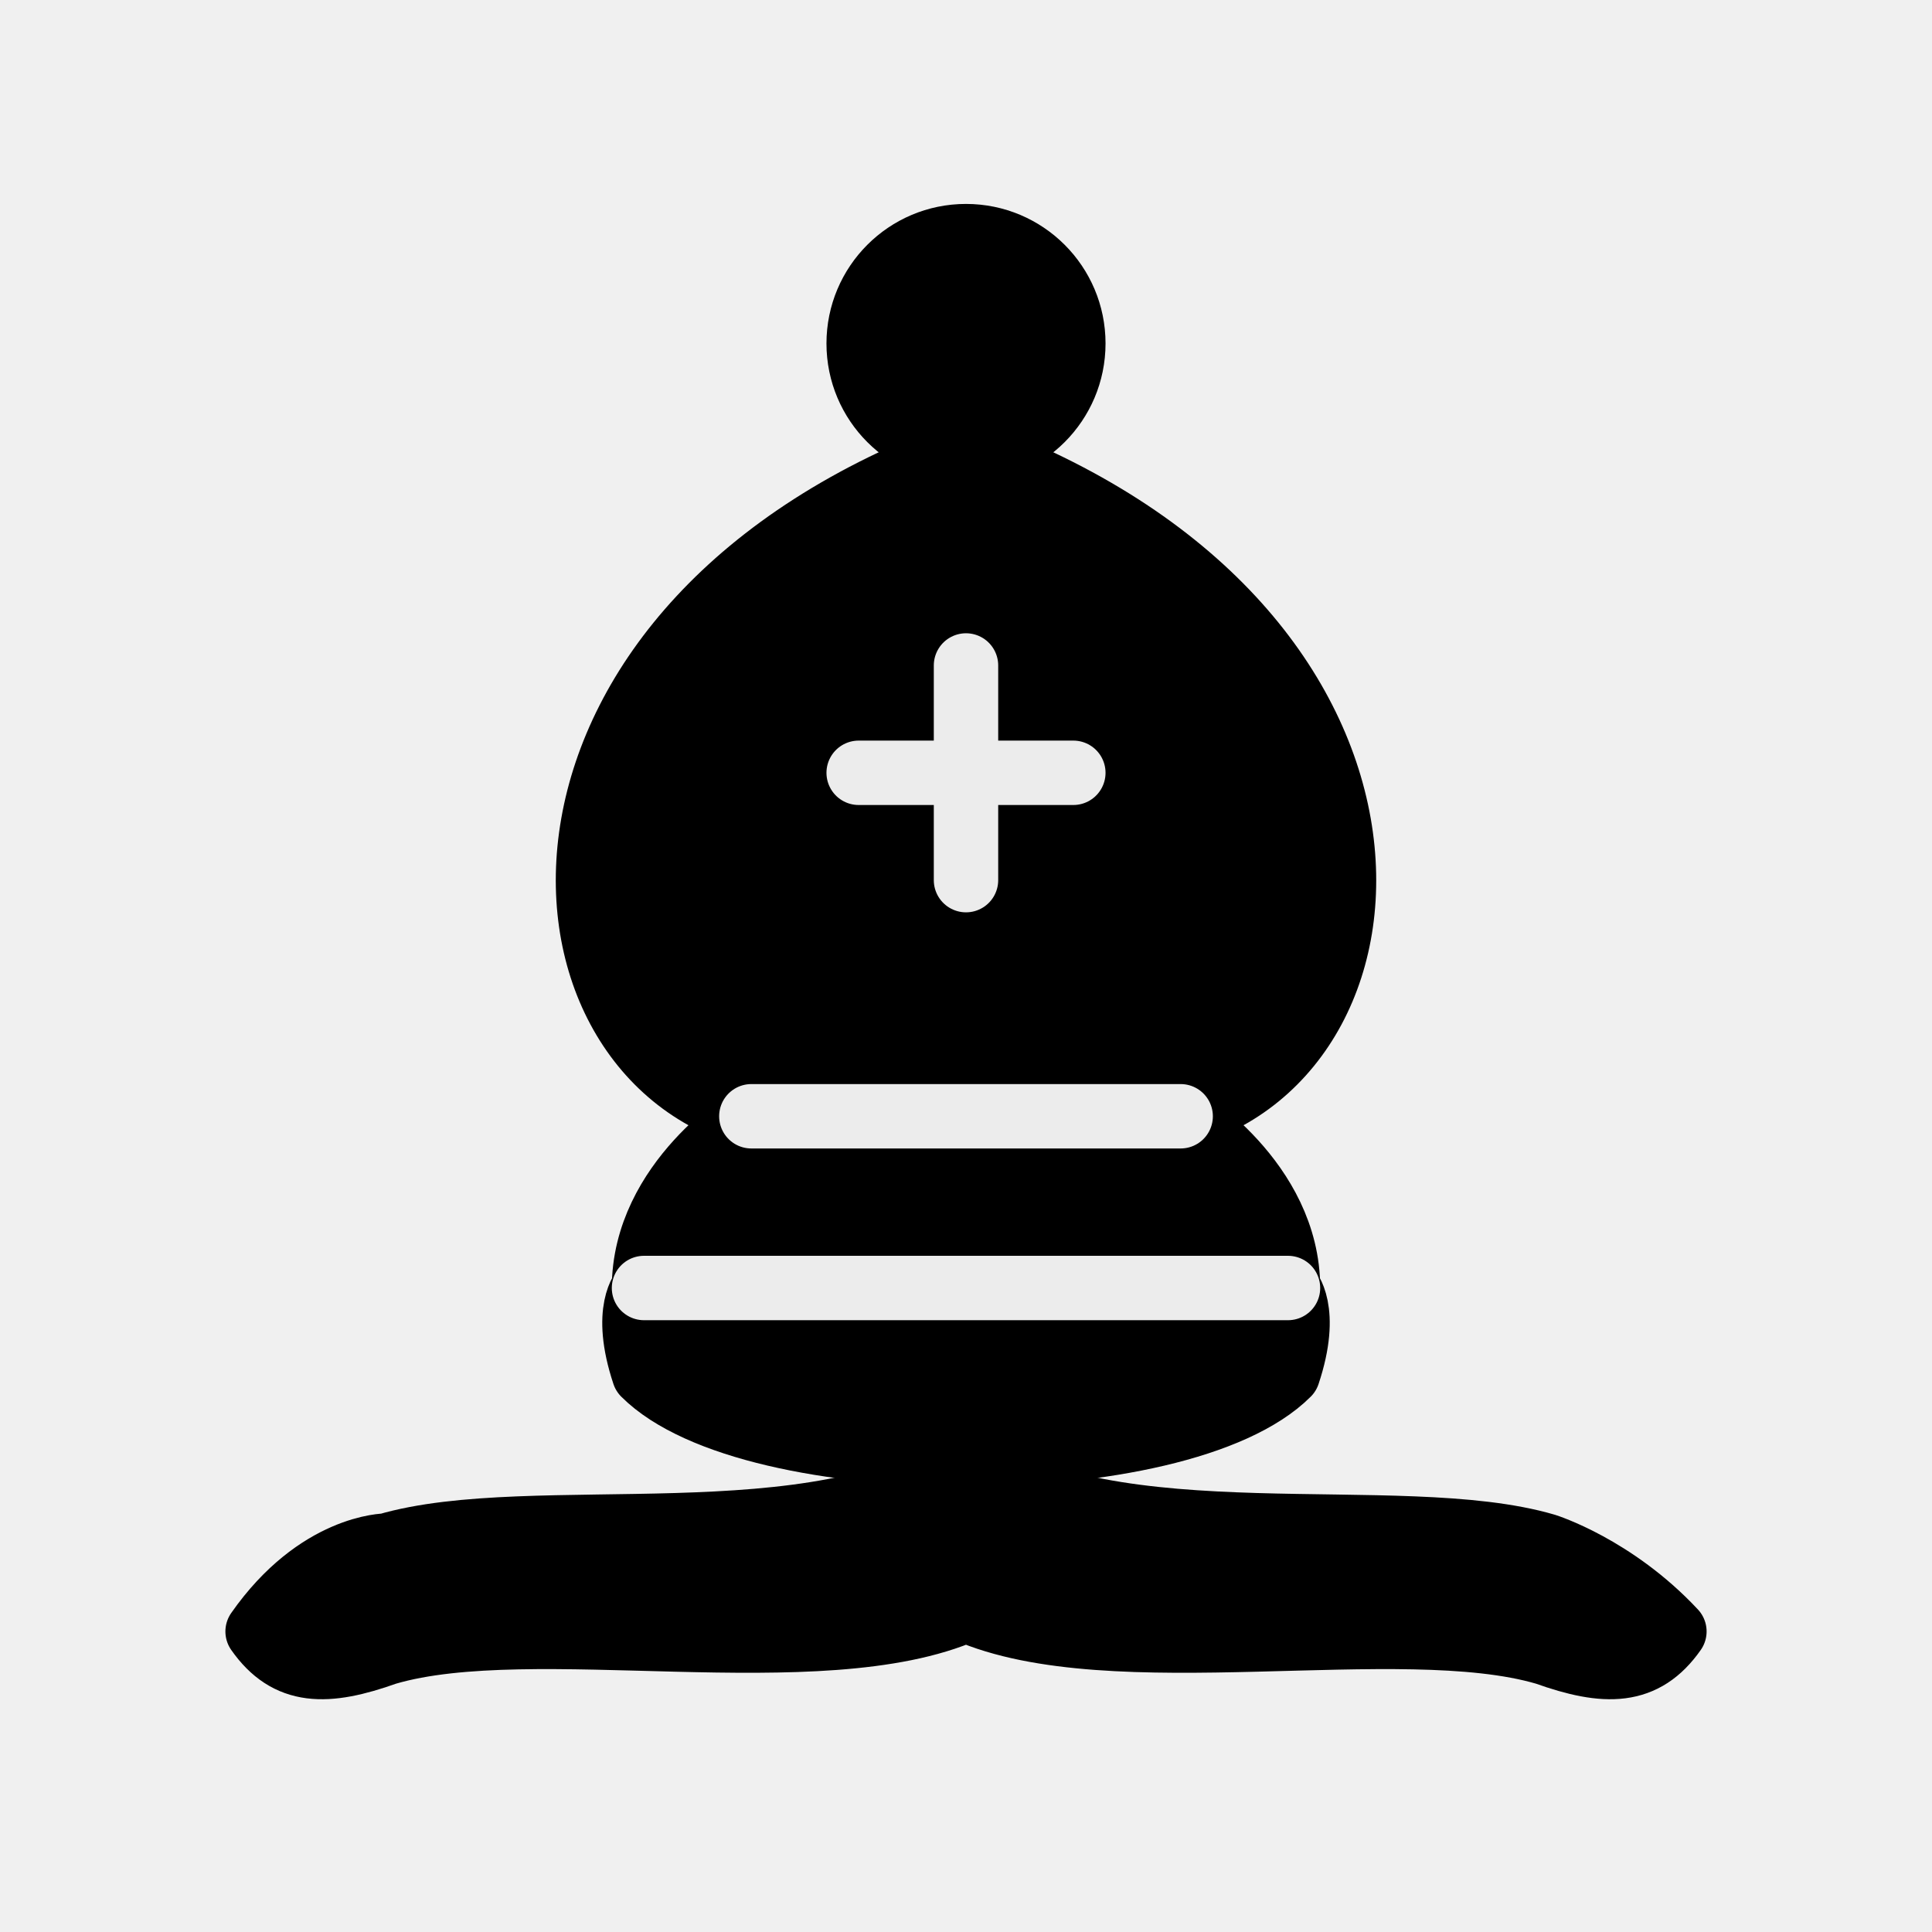
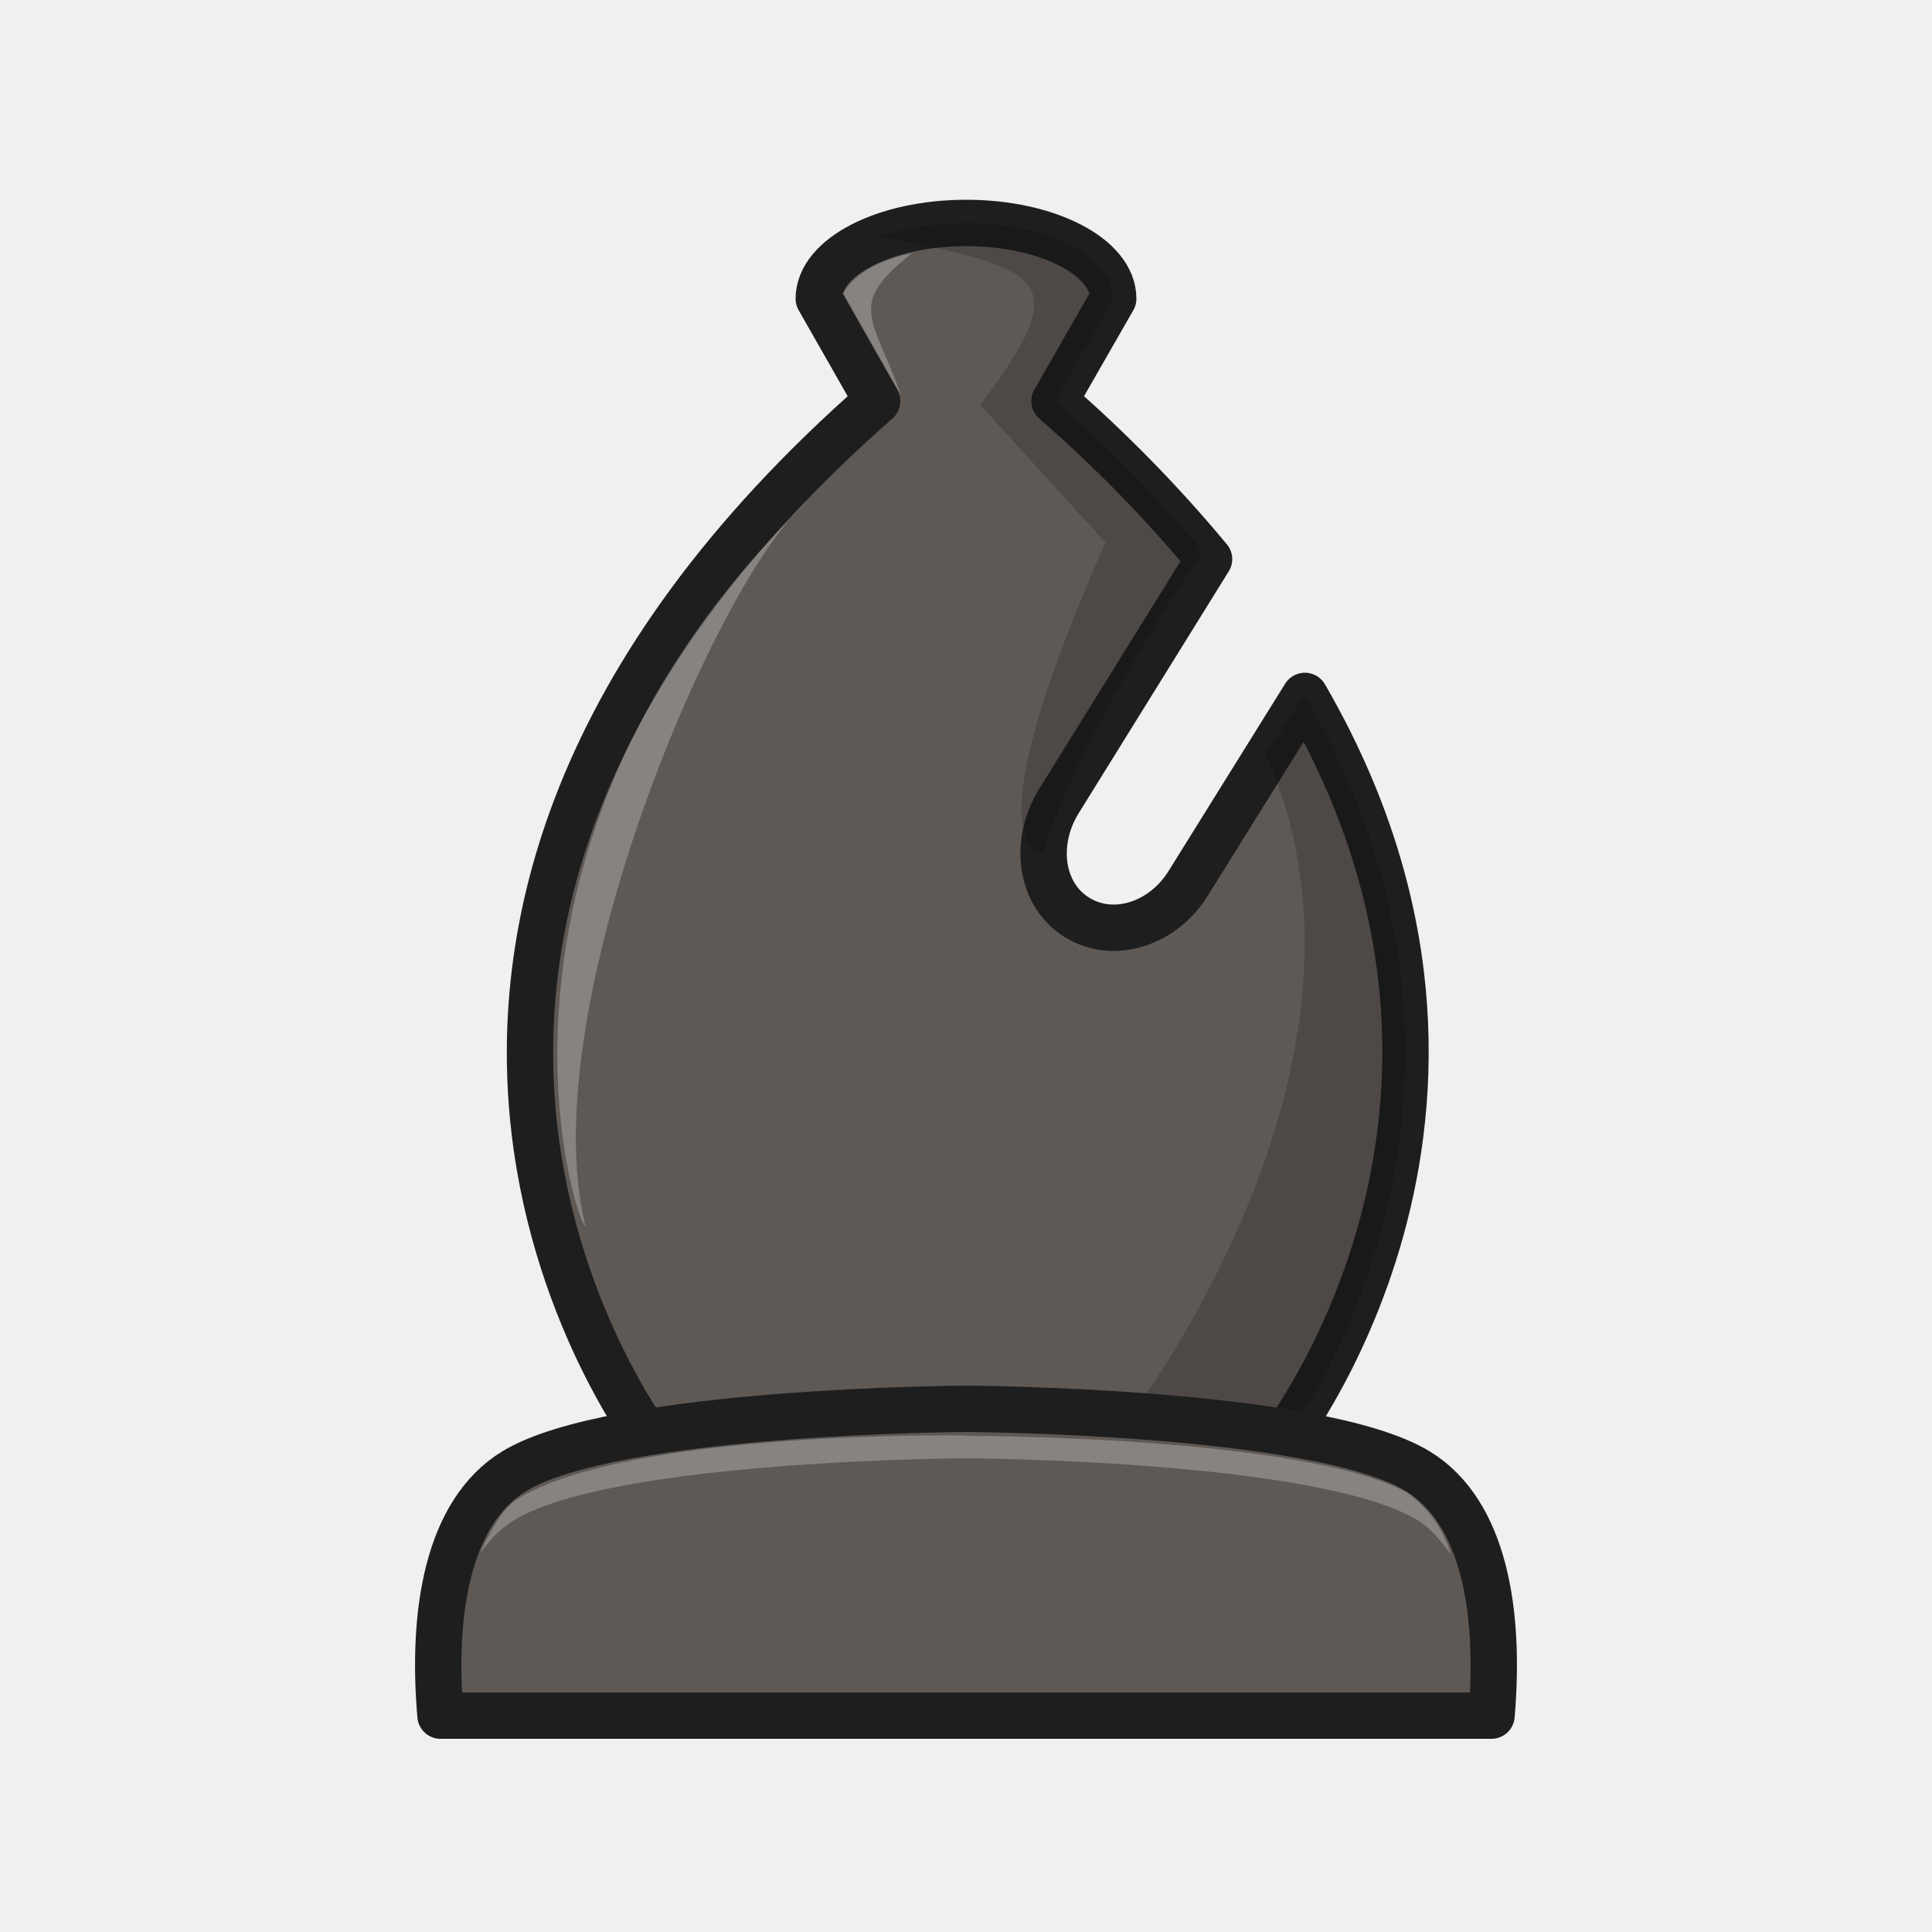
- <svg xmlns="http://www.w3.org/2000/svg" viewBox="0 0 45 45">
-   <g fill="none" fill-rule="evenodd" stroke="#000" stroke-linecap="round" stroke-linejoin="round" stroke-width="1.5">
-     <g fill="#000" stroke-linecap="butt">
-       <path d="M9 36c3.4-1 10.1.4 13.5-2 3.4 2.4 10.1 1 13.5 2 0 0 1.6.5 3 2-.7 1-1.6 1-3 .5-3.4-1-10.1.5-13.5-1-3.4 1.5-10.1 0-13.5 1-1.4.5-2.3.5-3-.5 1.4-2 3-2 3-2z" />
-       <path d="M15 32c2.5 2.5 12.5 2.5 15 0 .5-1.5 0-2 0-2 0-2.5-2.5-4-2.5-4 5.5-1.5 6-11.5-5-15.5-11 4-10.5 14-5 15.5 0 0-2.5 1.5-2.5 4 0 0-.5.5 0 2z" />
-       <path d="M25 8a2.5 2.5 0 1 1-5 0 2.5 2.5 0 1 1 5 0z" />
-     </g>
-     <path stroke="#ececec" stroke-linejoin="miter" d="M17.5 26h10M15 30h15m-7.5-14.5v5M20 18h5" />
-   </g>
+ <svg xmlns="http://www.w3.org/2000/svg" fill-rule="evenodd" clip-rule="evenodd" image-rendering="optimizeQuality" shape-rendering="geometricPrecision" text-rendering="geometricPrecision" viewBox="0 0 50 50">
+   <path fill="#5f5955" stroke="#1e1e1e" stroke-linejoin="round" stroke-width="1.2" d="M25 5.77c-2.1 0-3.81.88-3.81 1.96l1.51 2.65C6.65 24.47 17 37.52 17 37.52h16s7.05-8.68.77-19.51l-3 4.82c-.66 1.09-1.96 1.5-2.9.91-.93-.57-1.14-1.91-.47-3l3.89-6.27a35.38 35.38 0 0 0-4-4.09l1.52-2.65c0-1.08-1.7-1.96-3.8-1.96z" />
+   <path d="M25 5.77c-.82 0-1.57.13-2.2.36 4.35.84 4.99 1.12 2.57 4.35l3.24 3.56c-3.65 8.24-1.6 8-1.6 8s.7-2.65 4.11-7.77a35.7 35.7 0 0 0-3.82-3.89l1.51-2.65c0-1.08-1.7-1.96-3.81-1.96M33.77 18l-1.01 1.52c3.73 8.41-4.14 18-4.14 18H33c.16.03 6.96-8.85.77-19.52" opacity=".18" />
+   <path fill="#fff" d="M15.14 31.72c-.22-.03-3.42-9.78 5.76-18.75-2.3 1.9-7.14 13.16-5.75 18.75zM23.3 10.2l-1.47-2.6s.24-.72 1.78-1.05c-1.73 1.35-1 1.67-.3 3.65z" opacity=".25" />
+   <path fill="#5f5955" stroke="#1e1e1e" stroke-linejoin="round" stroke-width="1.2" d="M25 36.46s-9.13.04-11.7 1.62c-1.72 1.06-2.13 3.65-1.9 6.32h27.2c.23-2.67-.18-5.26-1.9-6.32C34.12 36.5 25 36.46 25 36.46z" />
+   <path fill="#fff" d="M25 37.15S16.29 37 13.38 38.8c-.37.23-.7.84-.96 1.4.26-.34.5-.62.89-.86 2.56-1.56 11.69-1.6 11.69-1.6s9.13.04 11.7 1.61c.38.24.58.54.85.87a3 3 0 0 0-1.15-1.6C33.65 37.15 25 37.16 25 37.16z" opacity=".25" />
</svg>
